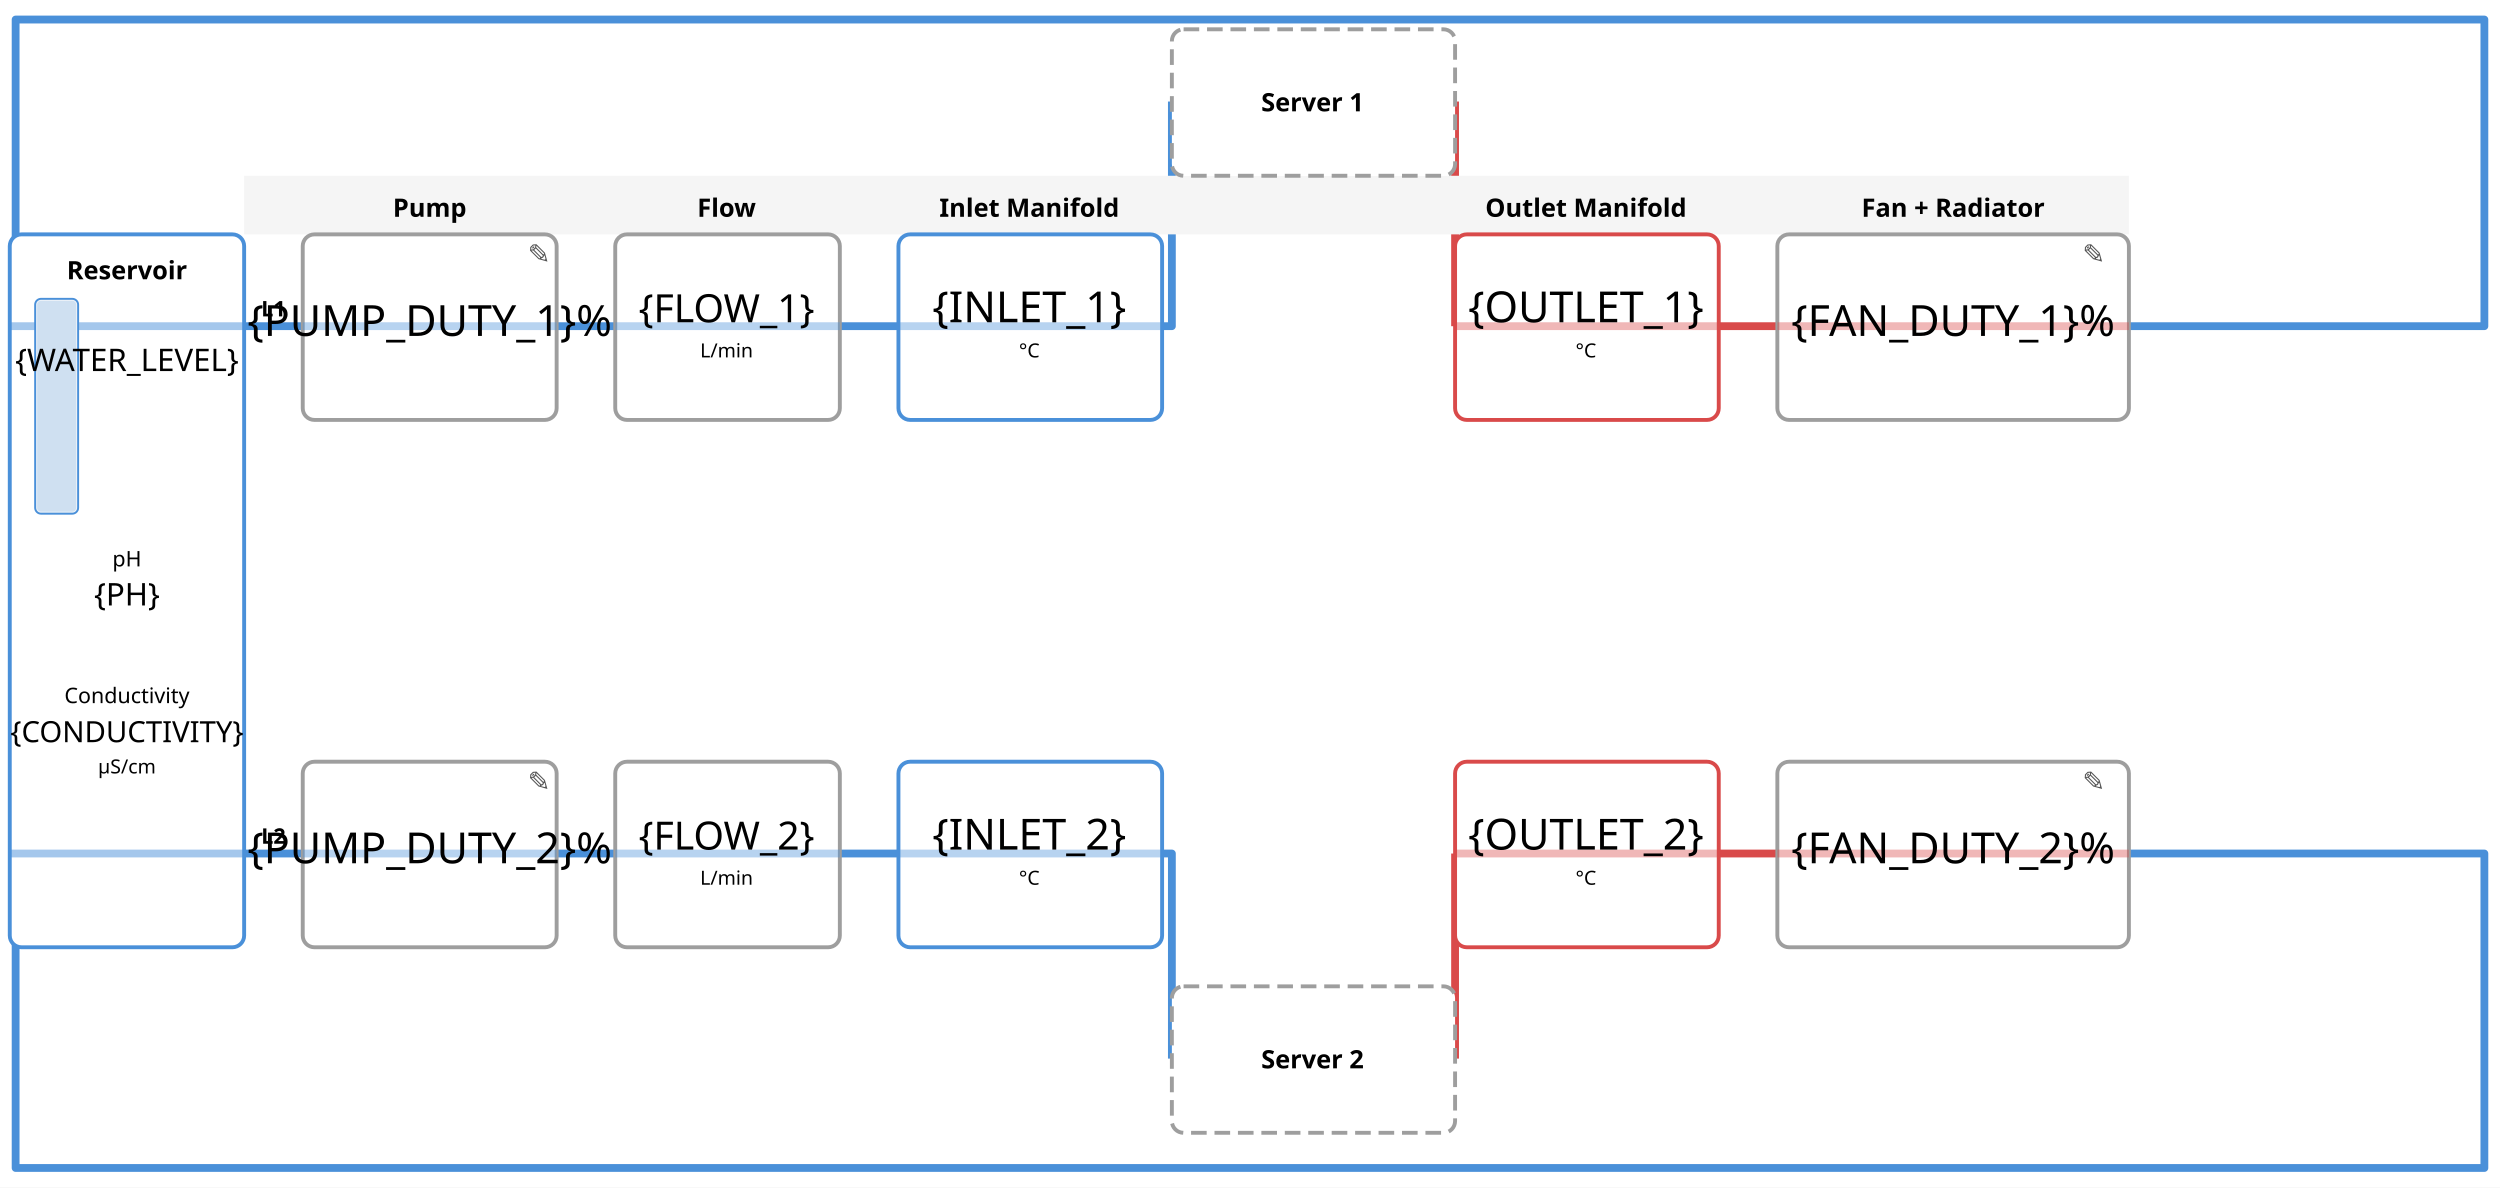
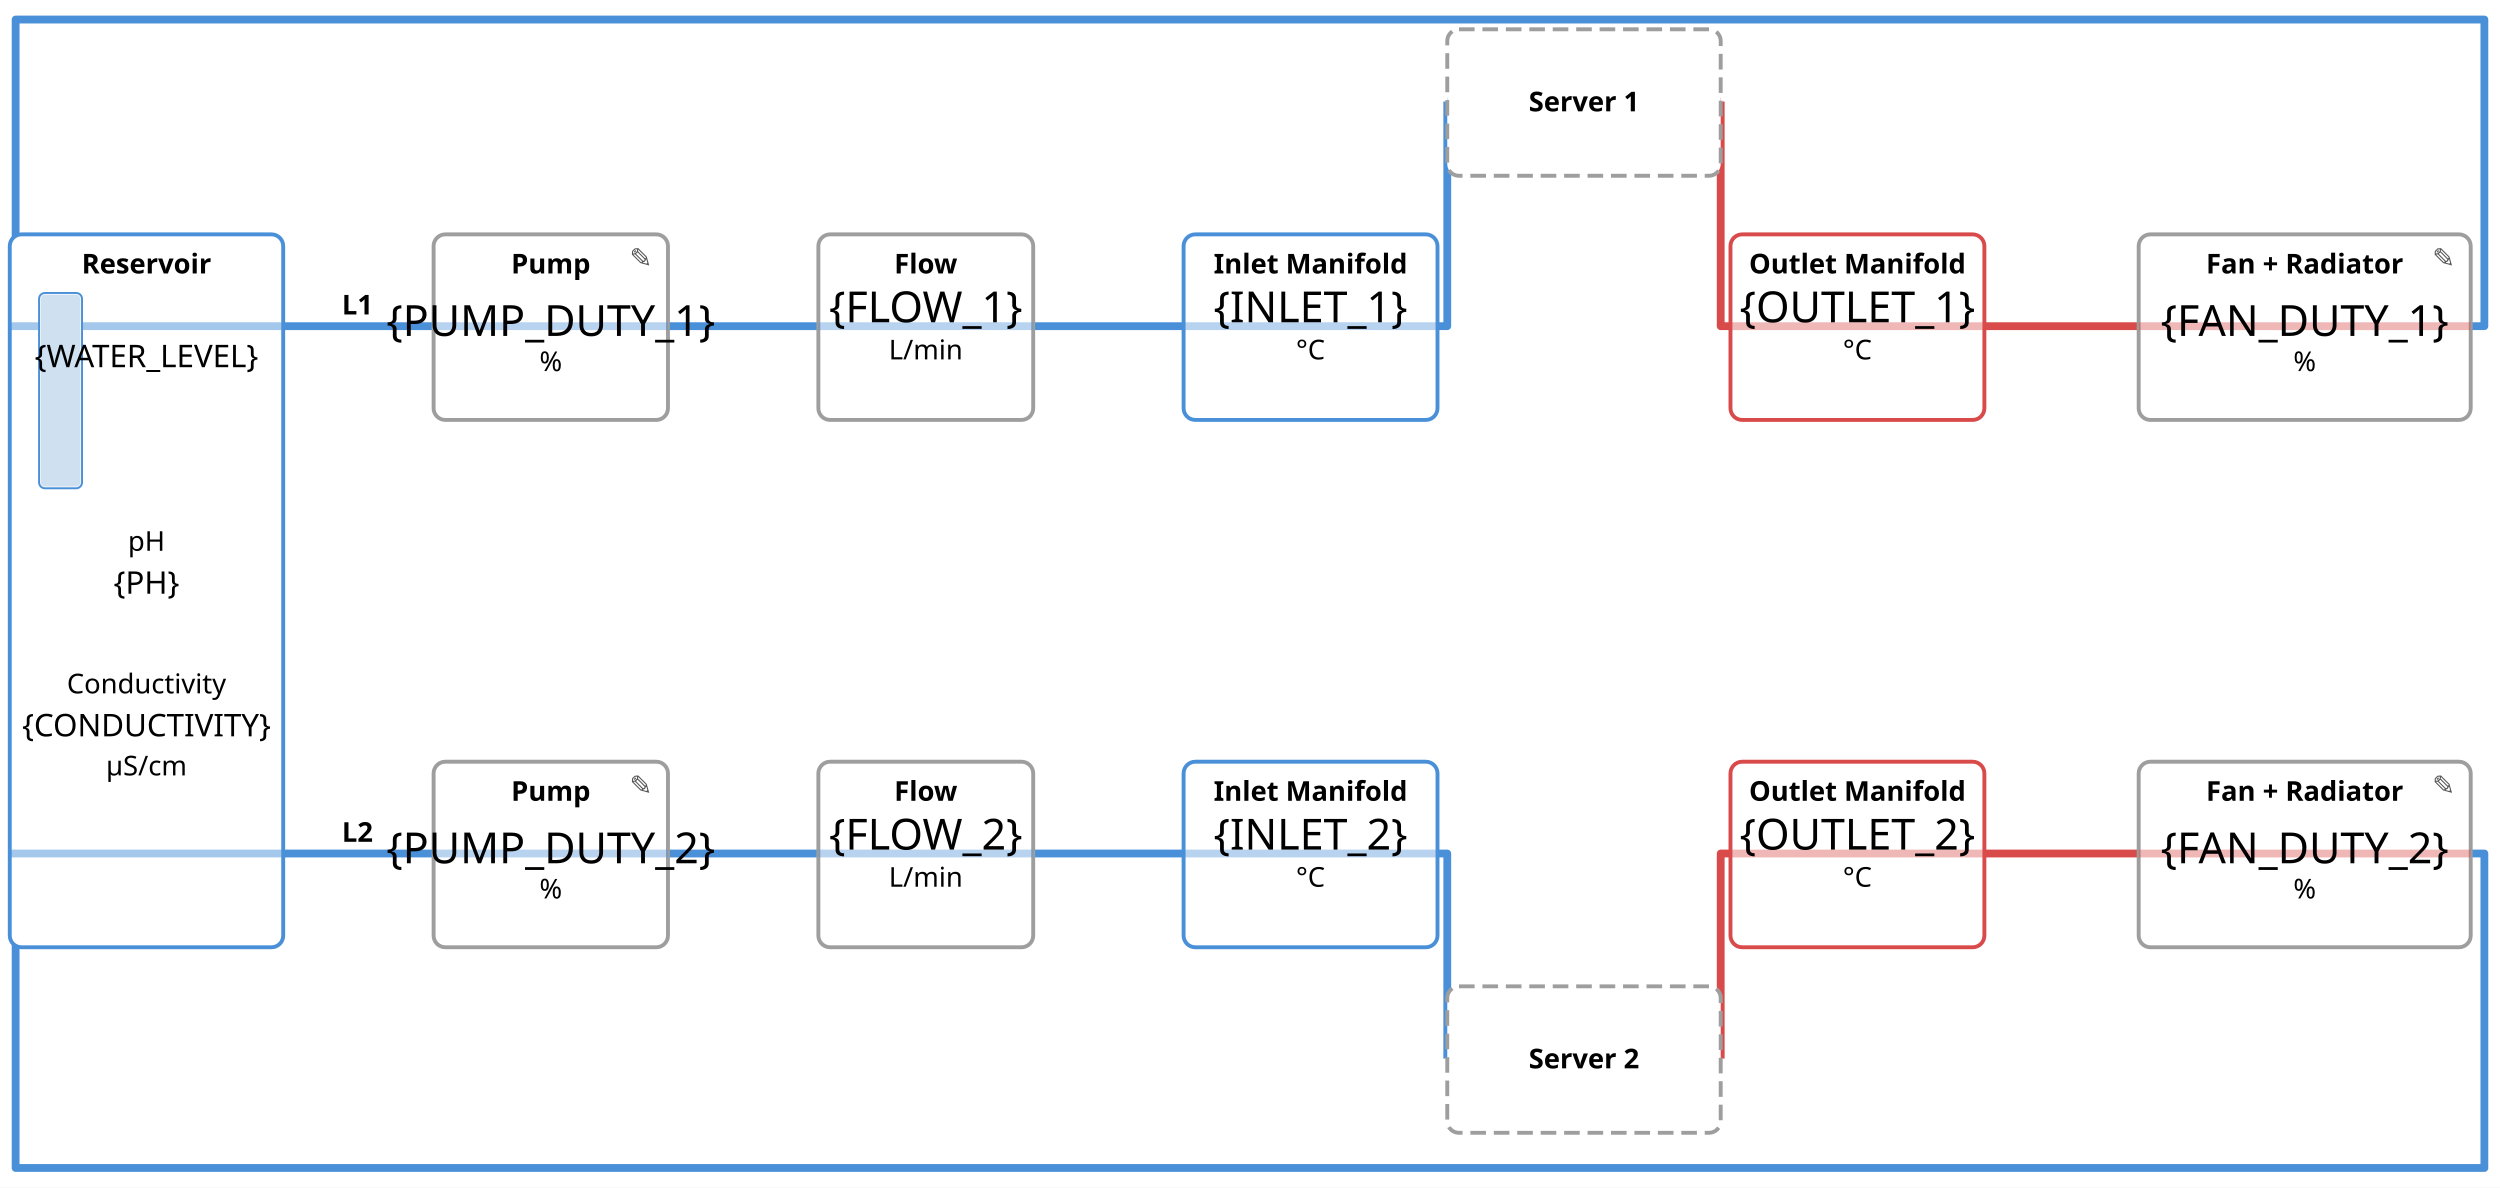
<svg xmlns="http://www.w3.org/2000/svg" viewBox="0 0 1280 608" width="1280" height="608">
  <rect width="1280" height="608" fill="#ffffff" />
-   <polyline points="1090,167 1272,167 1272,10 8,10 8,167" fill="none" stroke="#4a90d9" stroke-width="4" stroke-linejoin="round" />
-   <polyline points="1090,437 1272,437 1272,598 8,598 8,437" fill="none" stroke="#4a90d9" stroke-width="4" stroke-linejoin="round" />
-   <line x1="125" y1="167" x2="155" y2="167" stroke="#4a90d9" stroke-width="4" />
-   <line x1="285" y1="167" x2="315" y2="167" stroke="#4a90d9" stroke-width="4" />
-   <line x1="430" y1="167" x2="460" y2="167" stroke="#4a90d9" stroke-width="4" />
-   <polyline points="595,167 600,167 600,52" fill="none" stroke="#4a90d9" stroke-width="4" stroke-linejoin="round" />
-   <line x1="600" y1="52" x2="672" y2="52" stroke="#4a90d9" stroke-width="4" />
-   <line x1="125" y1="437" x2="155" y2="437" stroke="#4a90d9" stroke-width="4" />
-   <line x1="285" y1="437" x2="315" y2="437" stroke="#4a90d9" stroke-width="4" />
-   <line x1="430" y1="437" x2="460" y2="437" stroke="#4a90d9" stroke-width="4" />
-   <polyline points="595,437 600,437 600,542" fill="none" stroke="#4a90d9" stroke-width="4" stroke-linejoin="round" />
-   <line x1="600" y1="542" x2="672" y2="542" stroke="#4a90d9" stroke-width="4" />
-   <line x1="672" y1="52" x2="745" y2="52" stroke="#d94a4a" stroke-width="4" />
-   <polyline points="745,52 745,167" fill="none" stroke="#d94a4a" stroke-width="4" stroke-linejoin="round" />
-   <line x1="672" y1="542" x2="745" y2="542" stroke="#d94a4a" stroke-width="4" />
-   <polyline points="745,542 745,437" fill="none" stroke="#d94a4a" stroke-width="4" stroke-linejoin="round" />
-   <line x1="880" y1="167" x2="910" y2="167" stroke="#d94a4a" stroke-width="4" />
-   <line x1="880" y1="437" x2="910" y2="437" stroke="#d94a4a" stroke-width="4" />
-   <rect x="125" y="90" width="965" height="30" rx="0" fill="#f5f5f5" />
-   <text x="220" y="111" text-anchor="middle" font-family="sans-serif" font-size="13" font-weight="bold" fill="#000000">Pump</text>
-   <text x="372" y="111" text-anchor="middle" font-family="sans-serif" font-size="13" font-weight="bold" fill="#000000">Flow</text>
-   <text x="527" y="111" text-anchor="middle" font-family="sans-serif" font-size="13" font-weight="bold" fill="#000000">Inlet Manifold</text>
-   <text x="812" y="111" text-anchor="middle" font-family="sans-serif" font-size="13" font-weight="bold" fill="#000000">Outlet Manifold</text>
-   <text x="1000" y="111" text-anchor="middle" font-family="sans-serif" font-size="13" font-weight="bold" fill="#000000">Fan + Radiator</text>
-   <rect x="5" y="120" width="120" height="365" rx="6" fill="#ffffff" stroke="#4a90d9" stroke-width="2" />
-   <line x1="5" y1="167" x2="125" y2="167" stroke="#4a90d9" stroke-width="4" opacity="0.5" />
-   <line x1="5" y1="437" x2="125" y2="437" stroke="#4a90d9" stroke-width="4" opacity="0.5" />
-   <rect x="155" y="120" width="130" height="95" rx="6" fill="#ffffff" stroke="#9e9e9e" stroke-width="2" />
-   <line x1="155" y1="167" x2="285" y2="167" stroke="#4a90d9" stroke-width="4" opacity="0.4" />
-   <rect x="155" y="390" width="130" height="95" rx="6" fill="#ffffff" stroke="#9e9e9e" stroke-width="2" />
-   <line x1="155" y1="437" x2="285" y2="437" stroke="#4a90d9" stroke-width="4" opacity="0.4" />
-   <rect x="315" y="120" width="115" height="95" rx="6" fill="#ffffff" stroke="#9e9e9e" stroke-width="2" />
-   <line x1="315" y1="167" x2="430" y2="167" stroke="#4a90d9" stroke-width="4" opacity="0.4" />
-   <rect x="315" y="390" width="115" height="95" rx="6" fill="#ffffff" stroke="#9e9e9e" stroke-width="2" />
-   <line x1="315" y1="437" x2="430" y2="437" stroke="#4a90d9" stroke-width="4" opacity="0.4" />
-   <rect x="460" y="120" width="135" height="95" rx="6" fill="#ffffff" stroke="#4a90d9" stroke-width="2" />
-   <line x1="460" y1="167" x2="595" y2="167" stroke="#4a90d9" stroke-width="4" opacity="0.4" />
-   <rect x="460" y="390" width="135" height="95" rx="6" fill="#ffffff" stroke="#4a90d9" stroke-width="2" />
-   <line x1="460" y1="437" x2="595" y2="437" stroke="#4a90d9" stroke-width="4" opacity="0.4" />
-   <rect x="600" y="15" width="145" height="75" rx="6" fill="#ffffff" stroke="#9e9e9e" stroke-width="2" stroke-dasharray="8,4" />
-   <rect x="600" y="505" width="145" height="75" rx="6" fill="#ffffff" stroke="#9e9e9e" stroke-width="2" stroke-dasharray="8,4" />
-   <rect x="745" y="120" width="135" height="95" rx="6" fill="#ffffff" stroke="#d94a4a" stroke-width="2" />
-   <line x1="745" y1="167" x2="880" y2="167" stroke="#d94a4a" stroke-width="4" opacity="0.4" />
-   <rect x="745" y="390" width="135" height="95" rx="6" fill="#ffffff" stroke="#d94a4a" stroke-width="2" />
-   <line x1="745" y1="437" x2="880" y2="437" stroke="#d94a4a" stroke-width="4" opacity="0.4" />
-   <rect x="910" y="120" width="180" height="95" rx="6" fill="#ffffff" stroke="#9e9e9e" stroke-width="2" />
-   <line x1="910" y1="167" x2="1090" y2="167" stroke="#d94a4a" stroke-width="4" opacity="0.4" />
-   <rect x="910" y="390" width="180" height="95" rx="6" fill="#ffffff" stroke="#9e9e9e" stroke-width="2" />
-   <line x1="910" y1="437" x2="1090" y2="437" stroke="#d94a4a" stroke-width="4" opacity="0.4" />
-   <text x="65" y="143" text-anchor="middle" font-family="sans-serif" font-size="13" font-weight="bold" fill="#000000">Reservoir</text>
-   <rect x="18" y="153" width="22" height="110" rx="3" fill="#f0f4f8" stroke="#4a90d9" stroke-width="1" />
-   <rect x="19" y="154" width="20" height="108" rx="2" fill="#4a90d9" opacity="0.2" />
-   <text x="65" y="190" text-anchor="middle" font-family="sans-serif" font-size="16" fill="{WATER_LEVEL_C}">{WATER_LEVEL}</text>
-   <text x="65" y="290" text-anchor="middle" font-family="sans-serif" font-size="11" fill="#000000">pH</text>
-   <text x="65" y="310" text-anchor="middle" font-family="sans-serif" font-size="16" fill="#000000">{PH}</text>
-   <text x="65" y="360" text-anchor="middle" font-family="sans-serif" font-size="11" fill="#000000">Conductivity</text>
-   <text x="65" y="380" text-anchor="middle" font-family="sans-serif" font-size="15" fill="#000000">{CONDUCTIVITY}</text>
-   <text x="65" y="396" text-anchor="middle" font-family="sans-serif" font-size="10" fill="#000000">µS/cm</text>
-   <text x="140" y="162" text-anchor="middle" font-family="sans-serif" font-size="11" font-weight="bold" fill="#000000">L1</text>
-   <text x="140" y="432" text-anchor="middle" font-family="sans-serif" font-size="11" font-weight="bold" fill="#000000">L2</text>
-   <text x="220" y="172" text-anchor="middle" font-family="sans-serif" font-size="22" fill="#000000">{PUMP_DUTY_1}%</text>
-   <text x="276" y="135" text-anchor="middle" font-family="sans-serif" font-size="14" fill="#555555">✎</text>
-   <text x="220" y="442" text-anchor="middle" font-family="sans-serif" font-size="22" fill="#000000">{PUMP_DUTY_2}%</text>
-   <text x="276" y="405" text-anchor="middle" font-family="sans-serif" font-size="14" fill="#555555">✎</text>
-   <text x="372" y="165" text-anchor="middle" font-family="sans-serif" font-size="20" fill="#000000">{FLOW_1}</text>
-   <text x="372" y="183" text-anchor="middle" font-family="sans-serif" font-size="10" fill="#000000">L/min</text>
-   <text x="372" y="435" text-anchor="middle" font-family="sans-serif" font-size="20" fill="#000000">{FLOW_2}</text>
-   <text x="372" y="453" text-anchor="middle" font-family="sans-serif" font-size="10" fill="#000000">L/min</text>
-   <text x="527" y="165" text-anchor="middle" font-family="sans-serif" font-size="22" fill="{INLET_1_C}">{INLET_1}</text>
-   <text x="527" y="183" text-anchor="middle" font-family="sans-serif" font-size="10" fill="#000000">°C</text>
-   <text x="527" y="435" text-anchor="middle" font-family="sans-serif" font-size="22" fill="{INLET_2_C}">{INLET_2}</text>
-   <text x="527" y="453" text-anchor="middle" font-family="sans-serif" font-size="10" fill="#000000">°C</text>
-   <text x="672" y="57" text-anchor="middle" font-family="sans-serif" font-size="13" font-weight="bold" fill="#000000">Server 1</text>
-   <text x="672" y="547" text-anchor="middle" font-family="sans-serif" font-size="13" font-weight="bold" fill="#000000">Server 2</text>
-   <text x="812" y="165" text-anchor="middle" font-family="sans-serif" font-size="22" fill="{OUTLET_1_C}">{OUTLET_1}</text>
-   <text x="812" y="183" text-anchor="middle" font-family="sans-serif" font-size="10" fill="#000000">°C</text>
-   <text x="812" y="435" text-anchor="middle" font-family="sans-serif" font-size="22" fill="{OUTLET_2_C}">{OUTLET_2}</text>
-   <text x="812" y="453" text-anchor="middle" font-family="sans-serif" font-size="10" fill="#000000">°C</text>
-   <text x="1000" y="172" text-anchor="middle" font-family="sans-serif" font-size="22" fill="#000000">{FAN_DUTY_1}%</text>
-   <text x="1072" y="135" text-anchor="middle" font-family="sans-serif" font-size="14" fill="#555555">✎</text>
-   <text x="1000" y="442" text-anchor="middle" font-family="sans-serif" font-size="22" fill="#000000">{FAN_DUTY_2}%</text>
-   <text x="1072" y="405" text-anchor="middle" font-family="sans-serif" font-size="14" fill="#555555">✎</text>
+   <polyline points="1265,167 1272,167 1272,10 8,10 8,167" fill="none" stroke="#4a90d9" stroke-width="4" stroke-linejoin="round" />
+   <polyline points="1265,437 1272,437 1272,598 8,598 8,437" fill="none" stroke="#4a90d9" stroke-width="4" stroke-linejoin="round" />
+   <line x1="145" y1="167" x2="222" y2="167" stroke="#4a90d9" stroke-width="4" />
+   <line x1="342" y1="167" x2="419" y2="167" stroke="#4a90d9" stroke-width="4" />
+   <line x1="529" y1="167" x2="606" y2="167" stroke="#4a90d9" stroke-width="4" />
+   <polyline points="736,167 741,167 741,52" fill="none" stroke="#4a90d9" stroke-width="4" stroke-linejoin="round" />
+   <line x1="741" y1="52" x2="811" y2="52" stroke="#4a90d9" stroke-width="4" />
+   <line x1="145" y1="437" x2="222" y2="437" stroke="#4a90d9" stroke-width="4" />
+   <line x1="342" y1="437" x2="419" y2="437" stroke="#4a90d9" stroke-width="4" />
+   <line x1="529" y1="437" x2="606" y2="437" stroke="#4a90d9" stroke-width="4" />
+   <polyline points="736,437 741,437 741,542" fill="none" stroke="#4a90d9" stroke-width="4" stroke-linejoin="round" />
+   <line x1="741" y1="542" x2="811" y2="542" stroke="#4a90d9" stroke-width="4" />
+   <line x1="811" y1="52" x2="881" y2="52" stroke="#d94a4a" stroke-width="4" />
+   <polyline points="881,52 881,167 886,167" fill="none" stroke="#d94a4a" stroke-width="4" stroke-linejoin="round" />
+   <line x1="811" y1="542" x2="881" y2="542" stroke="#d94a4a" stroke-width="4" />
+   <polyline points="881,542 881,437 886,437" fill="none" stroke="#d94a4a" stroke-width="4" stroke-linejoin="round" />
+   <line x1="1016" y1="167" x2="1095" y2="167" stroke="#d94a4a" stroke-width="4" />
+   <line x1="1016" y1="437" x2="1095" y2="437" stroke="#d94a4a" stroke-width="4" />
+   <rect x="5" y="120" width="140" height="365" rx="6" fill="#ffffff" stroke="#4a90d9" stroke-width="2" />
+   <line x1="5" y1="167" x2="145" y2="167" stroke="#4a90d9" stroke-width="4" opacity="0.5" />
+   <line x1="5" y1="437" x2="145" y2="437" stroke="#4a90d9" stroke-width="4" opacity="0.5" />
+   <rect x="222" y="120" width="120" height="95" rx="6" fill="#ffffff" stroke="#9e9e9e" stroke-width="2" />
+   <line x1="222" y1="167" x2="342" y2="167" stroke="#4a90d9" stroke-width="4" opacity="0.4" />
+   <rect x="222" y="390" width="120" height="95" rx="6" fill="#ffffff" stroke="#9e9e9e" stroke-width="2" />
+   <line x1="222" y1="437" x2="342" y2="437" stroke="#4a90d9" stroke-width="4" opacity="0.4" />
+   <rect x="419" y="120" width="110" height="95" rx="6" fill="#ffffff" stroke="#9e9e9e" stroke-width="2" />
+   <line x1="419" y1="167" x2="529" y2="167" stroke="#4a90d9" stroke-width="4" opacity="0.4" />
+   <rect x="419" y="390" width="110" height="95" rx="6" fill="#ffffff" stroke="#9e9e9e" stroke-width="2" />
+   <line x1="419" y1="437" x2="529" y2="437" stroke="#4a90d9" stroke-width="4" opacity="0.4" />
+   <rect x="606" y="120" width="130" height="95" rx="6" fill="#ffffff" stroke="#4a90d9" stroke-width="2" />
+   <line x1="606" y1="167" x2="736" y2="167" stroke="#4a90d9" stroke-width="4" opacity="0.4" />
+   <rect x="606" y="390" width="130" height="95" rx="6" fill="#ffffff" stroke="#4a90d9" stroke-width="2" />
+   <line x1="606" y1="437" x2="736" y2="437" stroke="#4a90d9" stroke-width="4" opacity="0.4" />
+   <rect x="741" y="15" width="140" height="75" rx="6" fill="#ffffff" stroke="#9e9e9e" stroke-width="2" stroke-dasharray="8,4" />
+   <rect x="741" y="505" width="140" height="75" rx="6" fill="#ffffff" stroke="#9e9e9e" stroke-width="2" stroke-dasharray="8,4" />
+   <rect x="886" y="120" width="130" height="95" rx="6" fill="#ffffff" stroke="#d94a4a" stroke-width="2" />
+   <line x1="886" y1="167" x2="1016" y2="167" stroke="#d94a4a" stroke-width="4" opacity="0.4" />
+   <rect x="886" y="390" width="130" height="95" rx="6" fill="#ffffff" stroke="#d94a4a" stroke-width="2" />
+   <line x1="886" y1="437" x2="1016" y2="437" stroke="#d94a4a" stroke-width="4" opacity="0.4" />
+   <rect x="1095" y="120" width="170" height="95" rx="6" fill="#ffffff" stroke="#9e9e9e" stroke-width="2" />
+   <line x1="1095" y1="167" x2="1265" y2="167" stroke="#d94a4a" stroke-width="4" opacity="0.4" />
+   <rect x="1095" y="390" width="170" height="95" rx="6" fill="#ffffff" stroke="#9e9e9e" stroke-width="2" />
+   <line x1="1095" y1="437" x2="1265" y2="437" stroke="#d94a4a" stroke-width="4" opacity="0.4" />
+   <text x="75" y="140" text-anchor="middle" font-family="sans-serif" font-size="14" font-weight="bold" fill="#000000">Reservoir</text>
+   <rect x="20" y="150" width="22" height="100" rx="3" fill="#f0f4f8" stroke="#4a90d9" stroke-width="1" />
+   <rect x="21" y="151" width="20" height="98" rx="2" fill="#4a90d9" opacity="0.2" />
+   <text x="75" y="188" text-anchor="middle" font-family="sans-serif" font-size="16" fill="{WATER_LEVEL_C}">{WATER_LEVEL}</text>
+   <text x="75" y="282" text-anchor="middle" font-family="sans-serif" font-size="14" fill="#000000">pH</text>
+   <text x="75" y="304" text-anchor="middle" font-family="sans-serif" font-size="16" fill="#000000">{PH}</text>
+   <text x="75" y="355" text-anchor="middle" font-family="sans-serif" font-size="14" fill="#000000">Conductivity</text>
+   <text x="75" y="377" text-anchor="middle" font-family="sans-serif" font-size="16" fill="#000000">{CONDUCTIVITY}</text>
+   <text x="75" y="397" text-anchor="middle" font-family="sans-serif" font-size="14" fill="#000000">µS/cm</text>
+   <text x="183" y="161" text-anchor="middle" font-family="sans-serif" font-size="14" font-weight="bold" fill="#000000">L1</text>
+   <text x="183" y="431" text-anchor="middle" font-family="sans-serif" font-size="14" font-weight="bold" fill="#000000">L2</text>
+   <text x="282" y="140" text-anchor="middle" font-family="sans-serif" font-size="14" font-weight="bold" fill="#000000">Pump</text>
+   <text x="334" y="137" text-anchor="end" font-family="sans-serif" font-size="14" fill="#555555">✎</text>
+   <text x="282" y="172" text-anchor="middle" font-family="sans-serif" font-size="22" fill="#000000">{PUMP_DUTY_1}</text>
+   <text x="282" y="190" text-anchor="middle" font-family="sans-serif" font-size="14" fill="#000000">%</text>
+   <text x="282" y="410" text-anchor="middle" font-family="sans-serif" font-size="14" font-weight="bold" fill="#000000">Pump</text>
+   <text x="334" y="407" text-anchor="end" font-family="sans-serif" font-size="14" fill="#555555">✎</text>
+   <text x="282" y="442" text-anchor="middle" font-family="sans-serif" font-size="22" fill="#000000">{PUMP_DUTY_2}</text>
+   <text x="282" y="460" text-anchor="middle" font-family="sans-serif" font-size="14" fill="#000000">%</text>
+   <text x="474" y="140" text-anchor="middle" font-family="sans-serif" font-size="14" font-weight="bold" fill="#000000">Flow</text>
+   <text x="474" y="165" text-anchor="middle" font-family="sans-serif" font-size="22" fill="#000000">{FLOW_1}</text>
+   <text x="474" y="184" text-anchor="middle" font-family="sans-serif" font-size="14" fill="#000000">L/min</text>
+   <text x="474" y="410" text-anchor="middle" font-family="sans-serif" font-size="14" font-weight="bold" fill="#000000">Flow</text>
+   <text x="474" y="435" text-anchor="middle" font-family="sans-serif" font-size="22" fill="#000000">{FLOW_2}</text>
+   <text x="474" y="454" text-anchor="middle" font-family="sans-serif" font-size="14" fill="#000000">L/min</text>
+   <text x="671" y="140" text-anchor="middle" font-family="sans-serif" font-size="14" font-weight="bold" fill="#000000">Inlet Manifold</text>
+   <text x="671" y="165" text-anchor="middle" font-family="sans-serif" font-size="22" fill="{INLET_1_C}">{INLET_1}</text>
+   <text x="671" y="184" text-anchor="middle" font-family="sans-serif" font-size="14" fill="#000000">°C</text>
+   <text x="671" y="410" text-anchor="middle" font-family="sans-serif" font-size="14" font-weight="bold" fill="#000000">Inlet Manifold</text>
+   <text x="671" y="435" text-anchor="middle" font-family="sans-serif" font-size="22" fill="{INLET_2_C}">{INLET_2}</text>
+   <text x="671" y="454" text-anchor="middle" font-family="sans-serif" font-size="14" fill="#000000">°C</text>
+   <text x="811" y="57" text-anchor="middle" font-family="sans-serif" font-size="14" font-weight="bold" fill="#000000">Server 1</text>
+   <text x="811" y="547" text-anchor="middle" font-family="sans-serif" font-size="14" font-weight="bold" fill="#000000">Server 2</text>
+   <text x="951" y="140" text-anchor="middle" font-family="sans-serif" font-size="14" font-weight="bold" fill="#000000">Outlet Manifold</text>
+   <text x="951" y="165" text-anchor="middle" font-family="sans-serif" font-size="22" fill="{OUTLET_1_C}">{OUTLET_1}</text>
+   <text x="951" y="184" text-anchor="middle" font-family="sans-serif" font-size="14" fill="#000000">°C</text>
+   <text x="951" y="410" text-anchor="middle" font-family="sans-serif" font-size="14" font-weight="bold" fill="#000000">Outlet Manifold</text>
+   <text x="951" y="435" text-anchor="middle" font-family="sans-serif" font-size="22" fill="{OUTLET_2_C}">{OUTLET_2}</text>
+   <text x="951" y="454" text-anchor="middle" font-family="sans-serif" font-size="14" fill="#000000">°C</text>
+   <text x="1180" y="140" text-anchor="middle" font-family="sans-serif" font-size="14" font-weight="bold" fill="#000000">Fan + Radiator</text>
+   <text x="1257" y="137" text-anchor="end" font-family="sans-serif" font-size="14" fill="#555555">✎</text>
+   <text x="1180" y="172" text-anchor="middle" font-family="sans-serif" font-size="22" fill="#000000">{FAN_DUTY_1}</text>
+   <text x="1180" y="190" text-anchor="middle" font-family="sans-serif" font-size="14" fill="#000000">%</text>
+   <text x="1180" y="410" text-anchor="middle" font-family="sans-serif" font-size="14" font-weight="bold" fill="#000000">Fan + Radiator</text>
+   <text x="1257" y="407" text-anchor="end" font-family="sans-serif" font-size="14" fill="#555555">✎</text>
+   <text x="1180" y="442" text-anchor="middle" font-family="sans-serif" font-size="22" fill="#000000">{FAN_DUTY_2}</text>
+   <text x="1180" y="460" text-anchor="middle" font-family="sans-serif" font-size="14" fill="#000000">%</text>
</svg>
